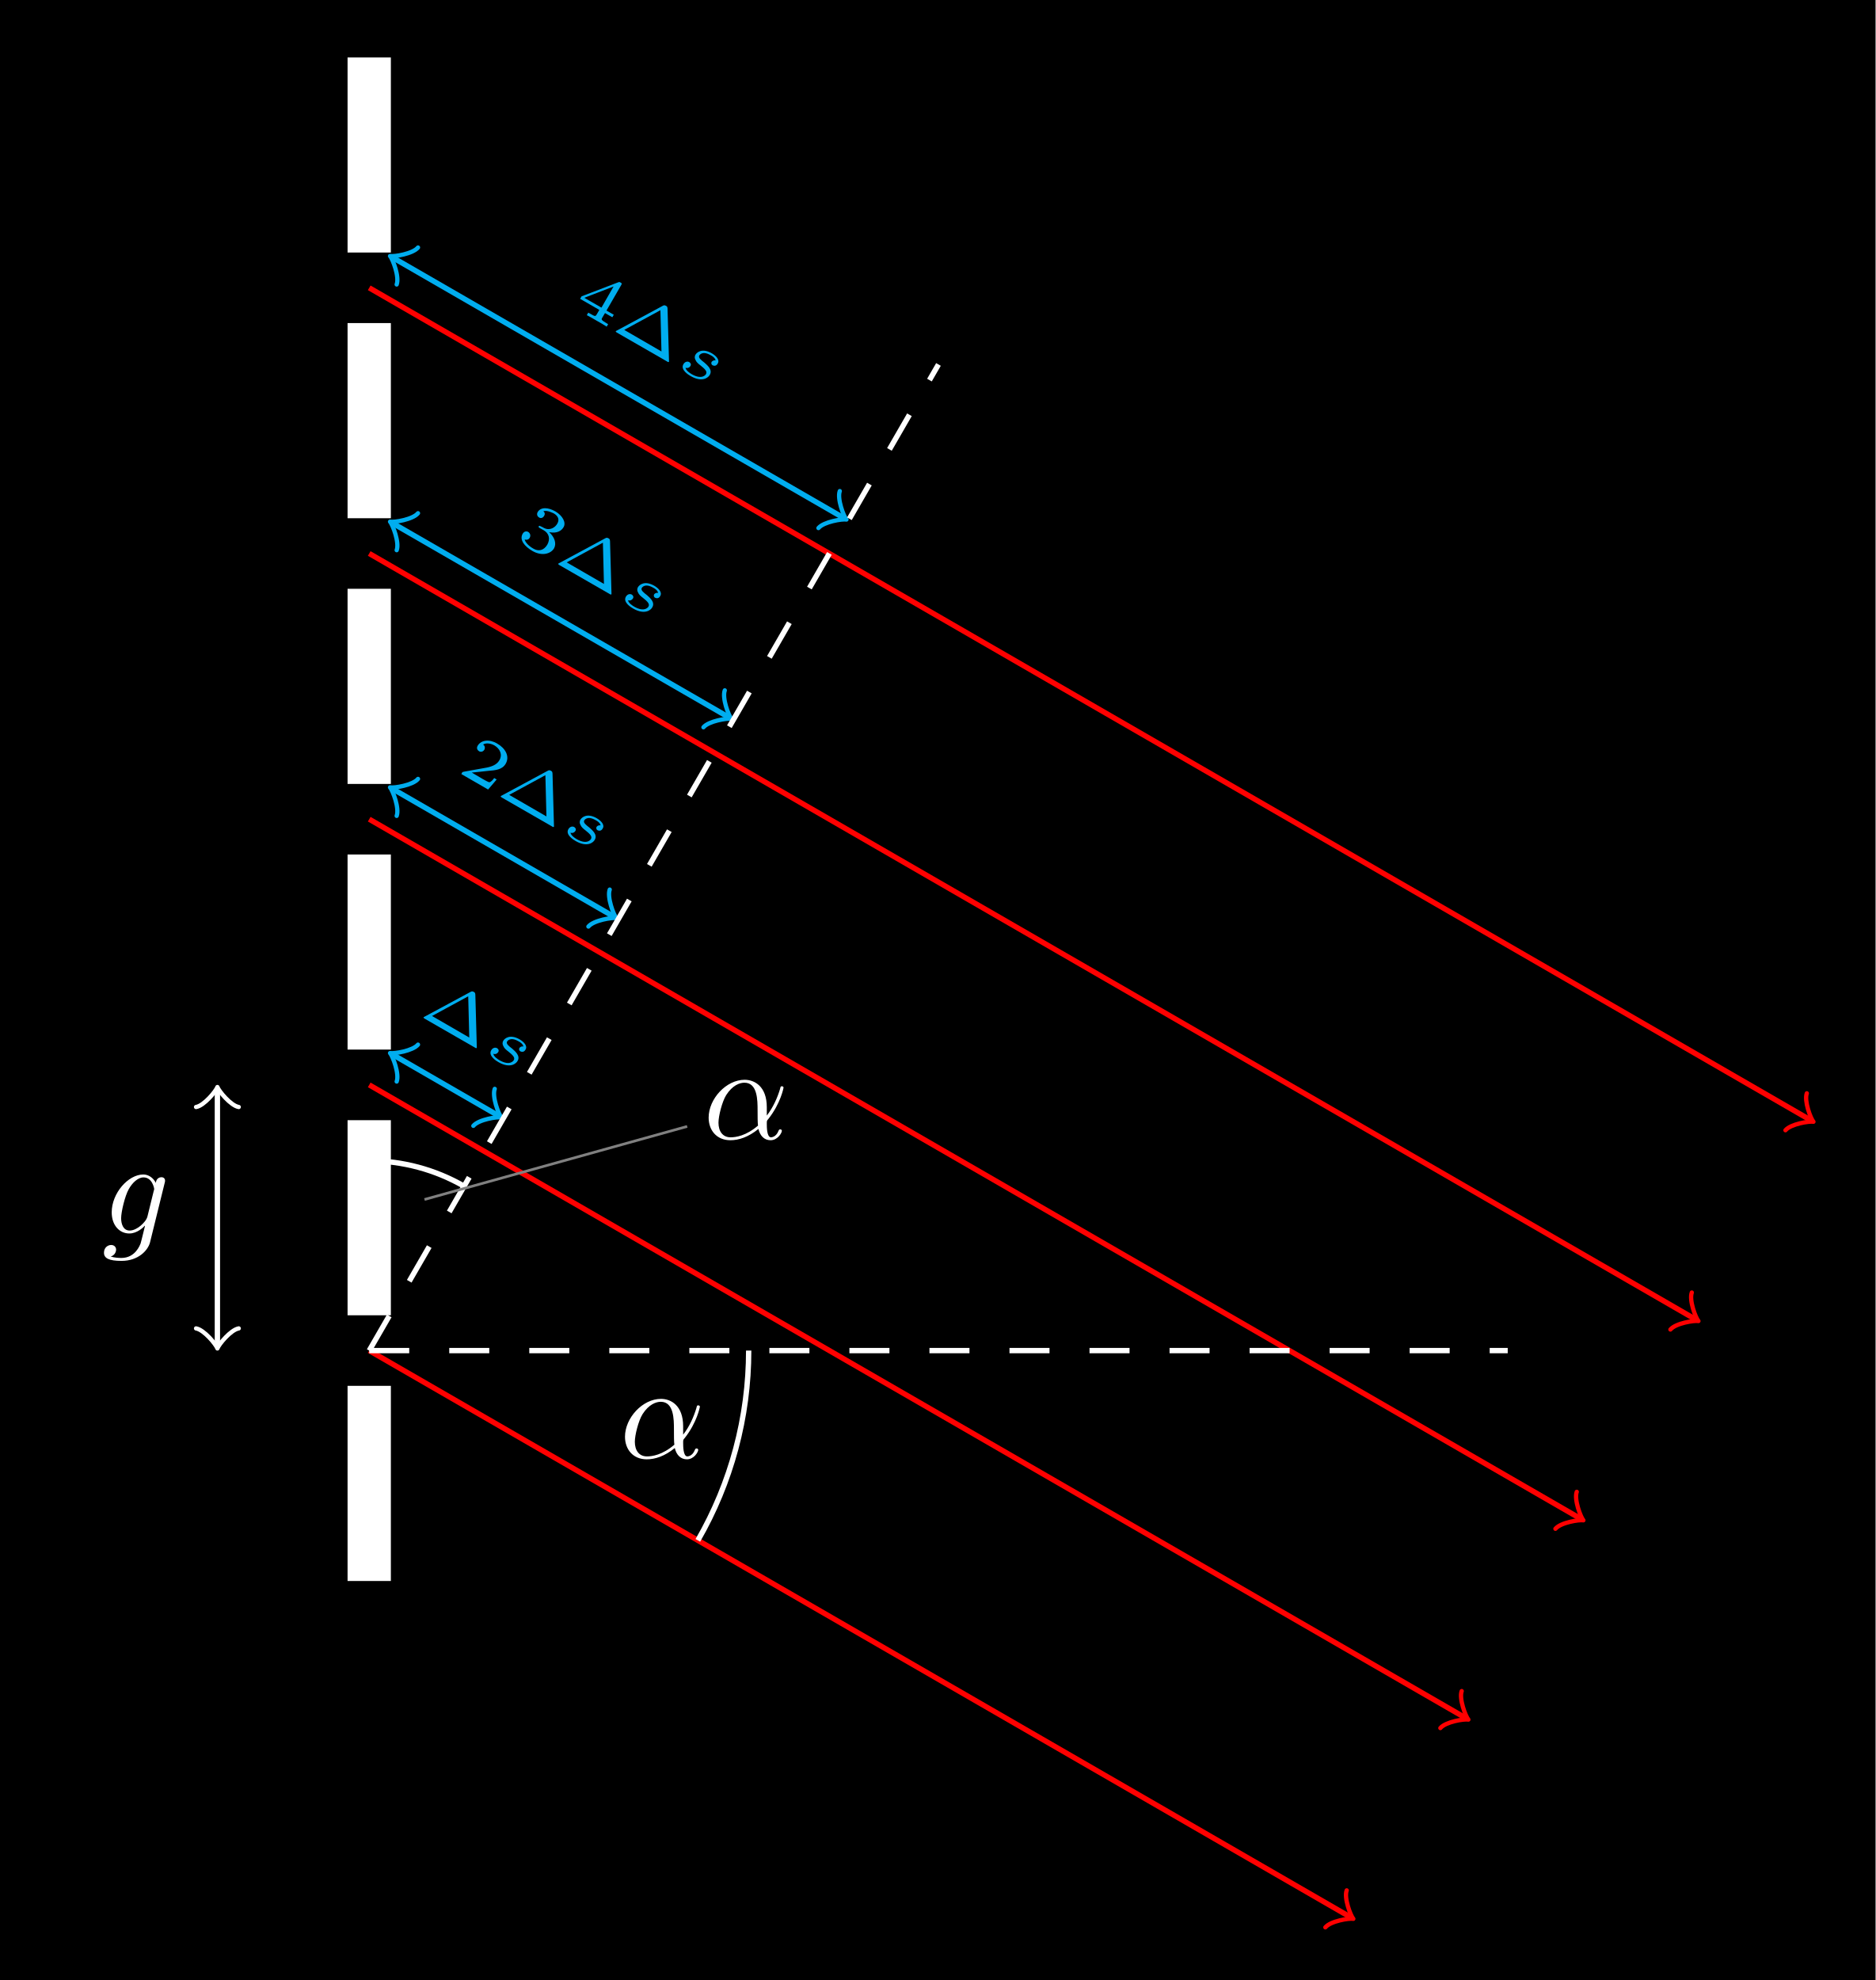
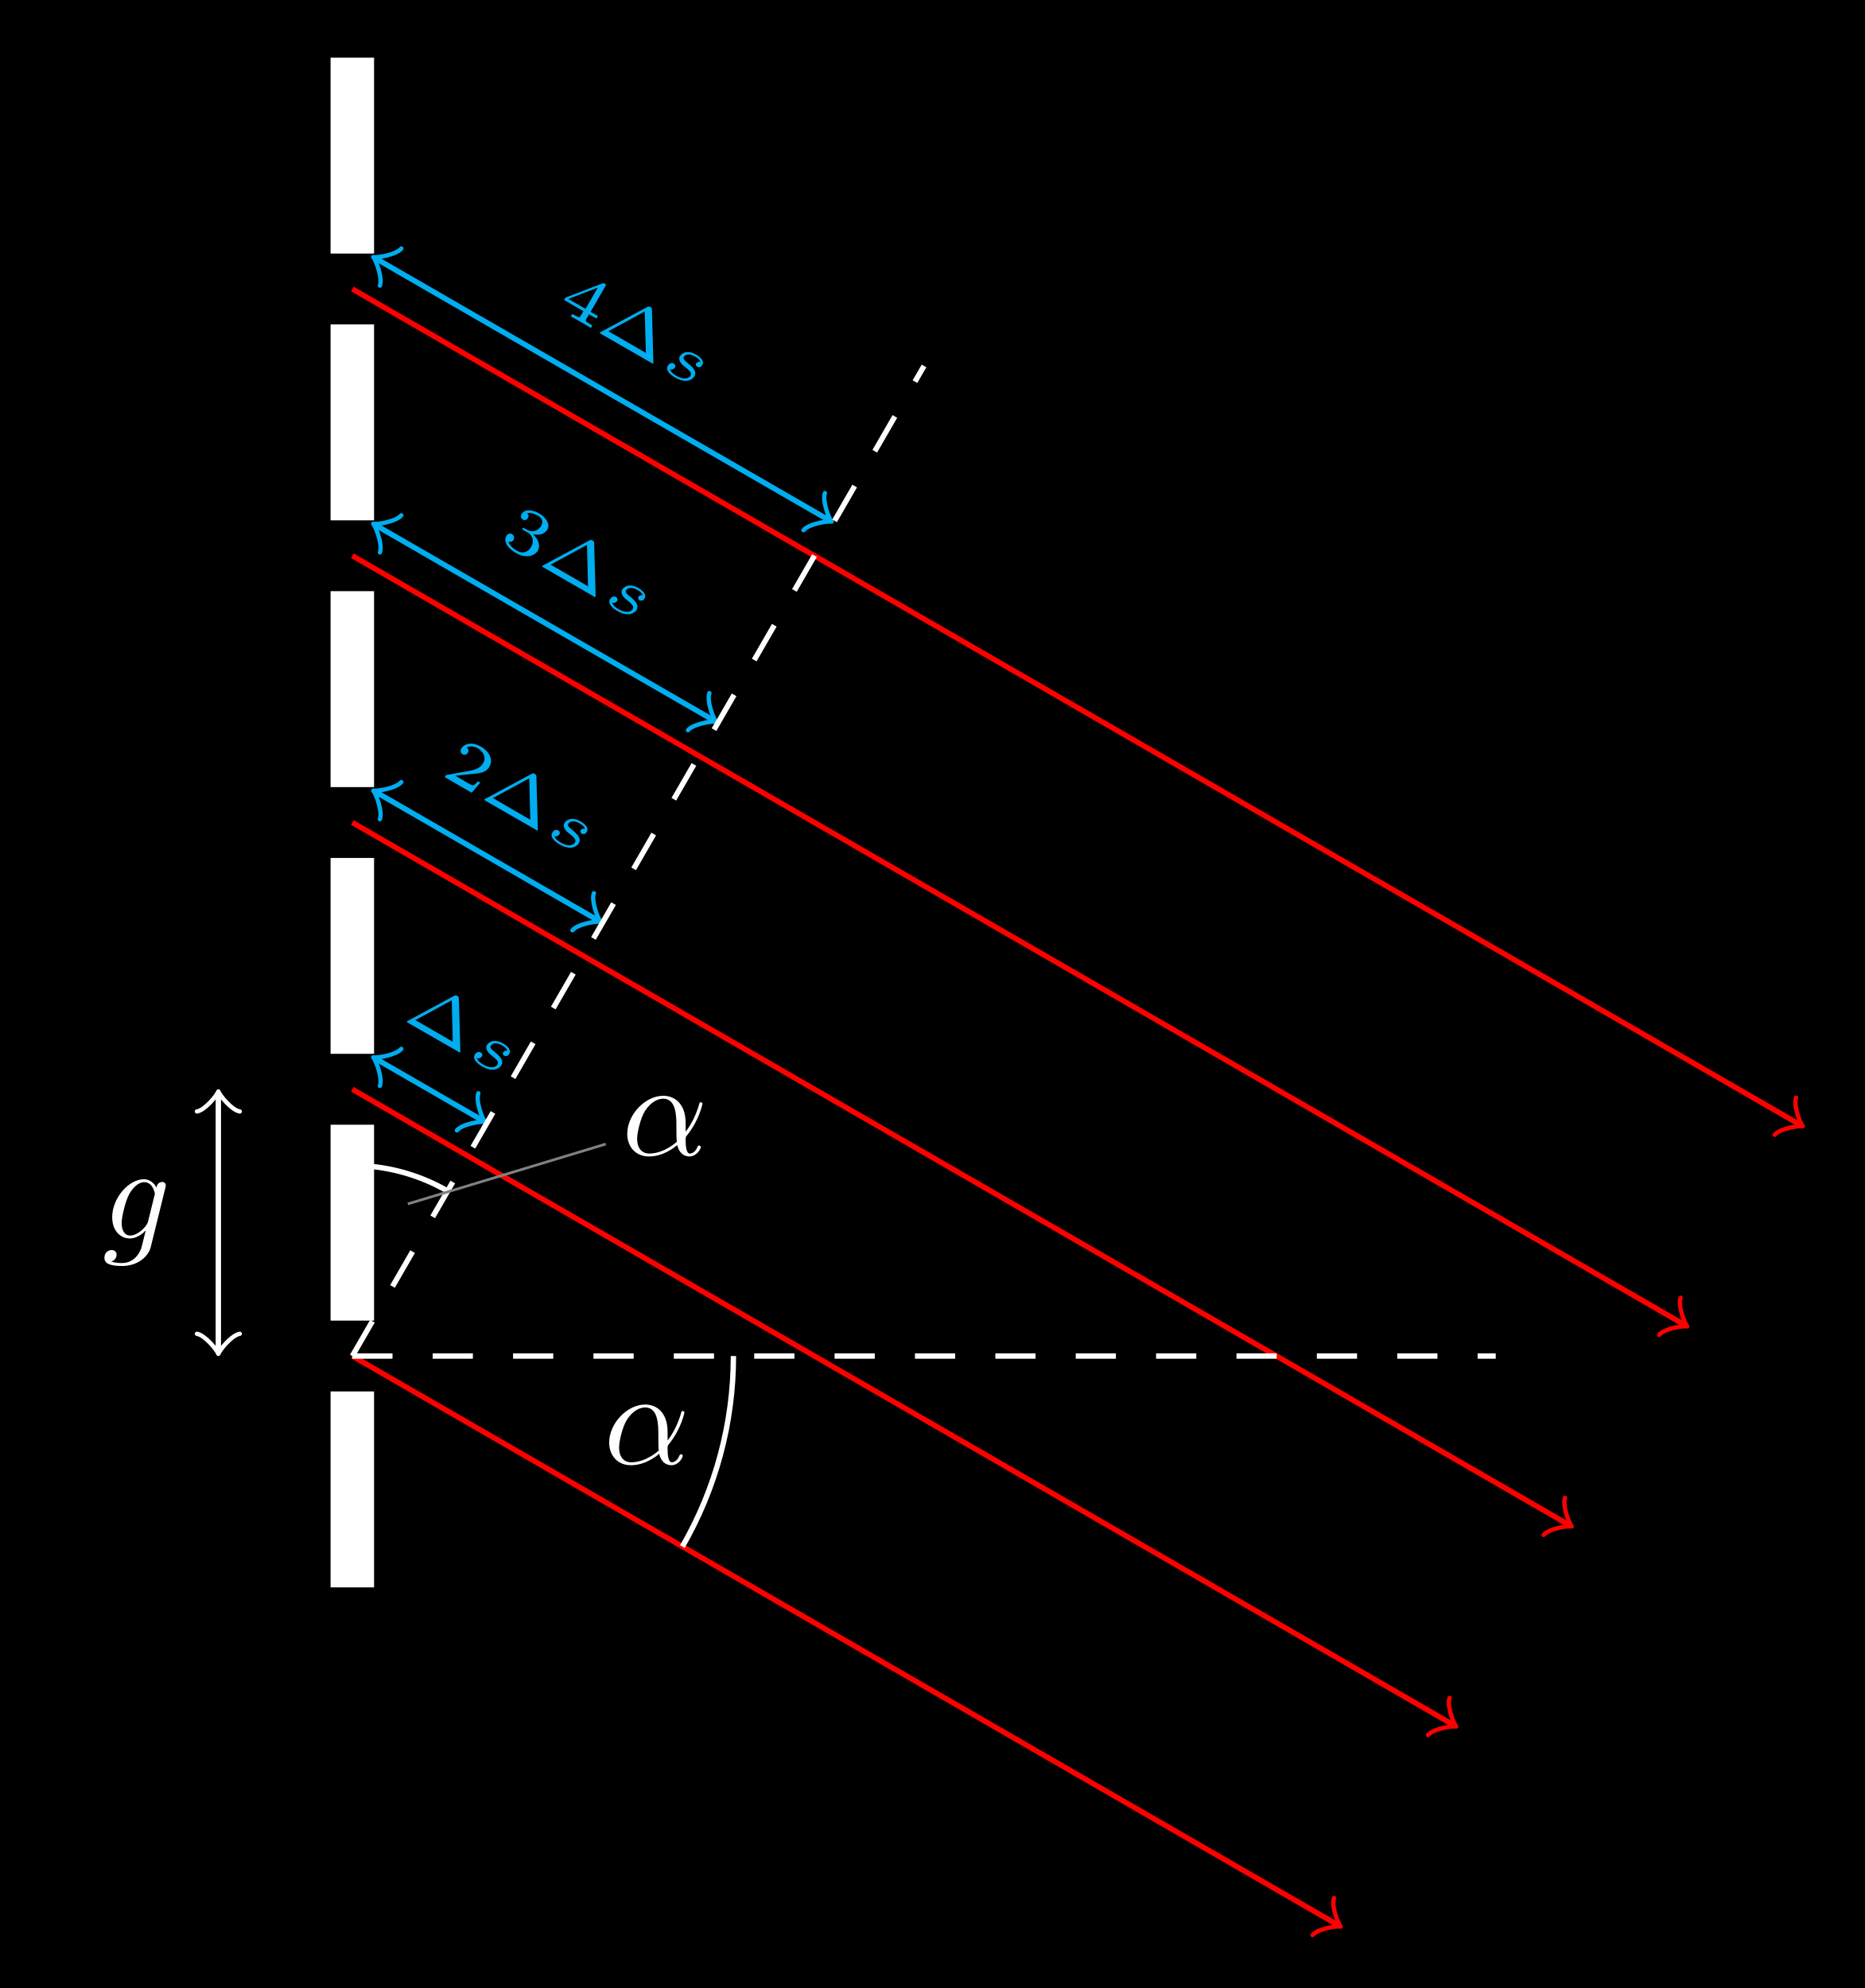
- <svg xmlns="http://www.w3.org/2000/svg" xmlns:xlink="http://www.w3.org/1999/xlink" width="140.081" height="147.874" viewBox="0 0 140.081 147.874">
+ <svg xmlns="http://www.w3.org/2000/svg" xmlns:xlink="http://www.w3.org/1999/xlink" width="138.705" height="147.874" viewBox="0 0 138.705 147.874">
  <defs>
    <g>
      <g id="glyph-0-0">
        <path d="M 4.266 -1.516 C 4.25 -1.641 4.25 -1.656 4.156 -1.719 C 4.047 -1.766 4.016 -1.781 3.906 -1.719 L 0.484 0.125 C 0.406 0.156 0.406 0.172 0.406 0.172 C 0.375 0.219 0.422 0.234 0.484 0.281 L 4.234 2.438 C 4.297 2.484 4.344 2.5 4.375 2.453 C 4.375 2.453 4.375 2.438 4.375 2.375 Z M 3.734 -1.391 L 3.812 1.688 L 1.031 0.078 Z M 3.734 -1.391 " />
      </g>
      <g id="glyph-0-1">
        <path d="M 3.031 0.625 L 2.844 0.516 C 2.797 0.609 2.578 0.844 2.484 0.828 C 2.438 0.844 2.078 0.641 2 0.594 L 1.172 0.109 C 1.578 0.078 2.031 0.016 2.375 -0.016 C 2.922 -0.062 3.438 -0.094 3.703 -0.547 C 4.031 -1.109 3.672 -1.719 3.062 -2.062 C 2.484 -2.406 1.859 -2.328 1.609 -1.891 C 1.484 -1.672 1.641 -1.531 1.719 -1.484 C 1.812 -1.422 2 -1.422 2.109 -1.594 C 2.188 -1.75 2.141 -1.906 2.016 -1.984 C 2.234 -2.125 2.578 -2.078 2.859 -1.922 C 3.281 -1.672 3.484 -1.234 3.234 -0.812 C 3.031 -0.453 2.609 -0.312 2.125 -0.234 L 0.562 0.047 C 0.5 0.078 0.484 0.062 0.469 0.078 L 0.391 0.219 L 2.391 1.375 Z M 3.031 0.625 " />
      </g>
      <g id="glyph-0-2">
        <path d="M 2.25 -0.625 C 2.656 -0.391 2.75 0.031 2.516 0.453 C 2.25 0.891 1.859 0.969 1.484 0.75 C 1.422 0.719 0.906 0.422 0.828 0.062 C 1.016 0.125 1.141 0.047 1.203 -0.062 C 1.297 -0.234 1.234 -0.406 1.094 -0.5 C 0.953 -0.578 0.781 -0.547 0.672 -0.359 C 0.422 0.094 0.812 0.578 1.406 0.922 C 2.109 1.328 2.766 1.141 3.016 0.734 C 3.219 0.375 3.078 -0.094 2.656 -0.484 C 3.266 -0.359 3.594 -0.609 3.734 -0.859 C 3.938 -1.203 3.656 -1.719 3.125 -2.031 C 2.578 -2.344 2.031 -2.375 1.797 -1.984 C 1.688 -1.781 1.812 -1.625 1.906 -1.578 C 2.016 -1.5 2.188 -1.531 2.281 -1.703 C 2.344 -1.797 2.359 -1.938 2.219 -2.047 C 2.5 -2.141 2.922 -1.922 3.016 -1.875 C 3.328 -1.688 3.438 -1.422 3.266 -1.125 C 3.125 -0.859 2.734 -0.562 2.266 -0.797 C 2.156 -0.859 2.141 -0.875 2.016 -0.922 C 1.969 -0.953 1.922 -0.984 1.875 -0.922 C 1.844 -0.859 1.891 -0.828 1.969 -0.781 Z M 2.25 -0.625 " />
      </g>
      <g id="glyph-0-3">
        <path d="M 3.078 0.828 L 3.188 0.641 L 2.641 0.328 L 3.734 -1.562 C 3.797 -1.672 3.812 -1.703 3.688 -1.766 C 3.609 -1.812 3.609 -1.812 3.516 -1.781 L 0.781 -0.734 L 0.672 -0.547 L 2.109 0.281 L 1.906 0.625 C 1.828 0.75 1.812 0.797 1.453 0.578 L 1.281 0.484 L 1.172 0.672 C 1.375 0.781 1.672 0.938 1.922 1.094 C 2.172 1.234 2.453 1.391 2.656 1.531 L 2.766 1.344 L 2.609 1.25 C 2.234 1.031 2.25 0.984 2.328 0.859 L 2.531 0.516 Z M 3.172 -1.469 L 2.266 0.109 L 0.984 -0.625 Z M 3.172 -1.469 " />
      </g>
      <g id="glyph-1-0">
        <path d="M 3.125 -0.375 C 2.953 -0.406 2.859 -0.312 2.828 -0.266 C 2.766 -0.156 2.828 -0.047 2.891 -0.016 C 2.953 0.016 3.156 0.094 3.281 -0.141 C 3.453 -0.422 3.156 -0.719 2.844 -0.906 C 2.109 -1.328 1.719 -0.969 1.625 -0.812 C 1.531 -0.656 1.562 -0.516 1.625 -0.406 C 1.688 -0.25 1.812 -0.141 2.016 0.016 C 2.266 0.219 2.531 0.438 2.406 0.641 C 2.406 0.656 2.141 1.109 1.344 0.656 C 1.188 0.562 0.922 0.391 0.875 0.172 C 1.047 0.234 1.188 0.141 1.25 0.031 C 1.312 -0.094 1.25 -0.188 1.156 -0.25 C 1.016 -0.328 0.828 -0.281 0.719 -0.094 C 0.469 0.328 1.125 0.719 1.266 0.797 C 2.141 1.297 2.594 0.891 2.688 0.703 C 2.922 0.312 2.484 -0.031 2.297 -0.203 C 2.016 -0.422 1.812 -0.578 1.906 -0.75 C 1.922 -0.766 2.125 -1.125 2.75 -0.766 C 2.875 -0.703 3.078 -0.578 3.125 -0.375 Z M 3.125 -0.375 " />
      </g>
      <g id="glyph-2-0">
        <path d="M 4.75 -2.359 C 4.75 -3.922 3.828 -4.406 3.094 -4.406 C 1.719 -4.406 0.406 -2.984 0.406 -1.578 C 0.406 -0.641 1 0.109 2.031 0.109 C 2.656 0.109 3.375 -0.125 4.125 -0.734 C 4.25 -0.203 4.578 0.109 5.031 0.109 C 5.562 0.109 5.875 -0.438 5.875 -0.594 C 5.875 -0.672 5.812 -0.703 5.75 -0.703 C 5.688 -0.703 5.656 -0.672 5.625 -0.594 C 5.438 -0.109 5.078 -0.109 5.062 -0.109 C 4.75 -0.109 4.75 -0.891 4.75 -1.125 C 4.75 -1.328 4.75 -1.359 4.859 -1.469 C 5.797 -2.656 6 -3.812 6 -3.812 C 6 -3.844 5.984 -3.922 5.875 -3.922 C 5.781 -3.922 5.781 -3.891 5.734 -3.703 C 5.547 -3.078 5.219 -2.328 4.75 -1.734 Z M 4.094 -0.984 C 3.203 -0.219 2.438 -0.109 2.047 -0.109 C 1.453 -0.109 1.141 -0.562 1.141 -1.203 C 1.141 -1.688 1.406 -2.766 1.719 -3.266 C 2.188 -4 2.734 -4.188 3.078 -4.188 C 4.062 -4.188 4.062 -2.875 4.062 -2.109 C 4.062 -1.734 4.062 -1.156 4.094 -0.984 Z M 4.094 -0.984 " />
      </g>
      <g id="glyph-2-1">
        <path d="M 4.688 -3.766 C 4.703 -3.812 4.719 -3.875 4.719 -3.938 C 4.719 -4.109 4.609 -4.203 4.438 -4.203 C 4.344 -4.203 4.062 -4.141 4.031 -3.781 C 3.844 -4.141 3.5 -4.406 3.094 -4.406 C 1.969 -4.406 0.734 -3.016 0.734 -1.578 C 0.734 -0.594 1.328 0 2.047 0 C 2.641 0 3.109 -0.469 3.203 -0.578 L 3.219 -0.562 C 3.016 0.312 2.891 0.734 2.891 0.75 C 2.844 0.844 2.516 1.828 1.453 1.828 C 1.266 1.828 0.938 1.812 0.656 1.719 C 0.953 1.641 1.062 1.375 1.062 1.203 C 1.062 1.047 0.953 0.859 0.688 0.859 C 0.469 0.859 0.156 1.031 0.156 1.438 C 0.156 1.844 0.516 2.047 1.469 2.047 C 2.719 2.047 3.438 1.266 3.594 0.672 Z M 3.406 -1.281 C 3.344 -1.016 3.109 -0.766 2.891 -0.578 C 2.688 -0.406 2.375 -0.219 2.078 -0.219 C 1.578 -0.219 1.438 -0.734 1.438 -1.141 C 1.438 -1.609 1.719 -2.797 2 -3.297 C 2.266 -3.781 2.688 -4.188 3.109 -4.188 C 3.766 -4.188 3.906 -3.375 3.906 -3.328 C 3.906 -3.281 3.891 -3.219 3.875 -3.188 Z M 3.406 -1.281 " />
      </g>
    </g>
    <clipPath id="clip-0">
-       <path clip-rule="nonzero" d="M 21 95 L 107 95 L 107 147.875 L 21 147.875 Z M 21 95 " />
+       <path clip-rule="nonzero" d="M 0 0 L 138.703 0 L 138.703 147.875 L 0 147.875 Z M 0 0 " />
    </clipPath>
    <clipPath id="clip-1">
-       <path clip-rule="nonzero" d="M 21 15 L 140.082 15 L 140.082 90 L 21 90 Z M 21 15 " />
+       <path clip-rule="nonzero" d="M 20 95 L 106 95 L 106 147.875 L 20 147.875 Z M 20 95 " />
+     </clipPath>
+     <clipPath id="clip-2">
+       <path clip-rule="nonzero" d="M 20 15 L 138.703 15 L 138.703 90 L 20 90 Z M 20 15 " />
    </clipPath>
  </defs>
-   <path fill-rule="nonzero" fill="rgb(0%, 0%, 0%)" fill-opacity="1" d="M 0 147.875 L 0 0 L 140.082 0 L 140.082 147.875 Z M 0 147.875 " />
-   <path fill-rule="nonzero" fill="rgb(0%, 0%, 0%)" fill-opacity="1" d="M 0 147.875 L 0 0 L 140.082 0 L 140.082 147.875 Z M 0 147.875 " />
-   <path fill-rule="nonzero" fill="rgb(100%, 100%, 100%)" fill-opacity="1" stroke-width="0.399" stroke-linecap="butt" stroke-linejoin="miter" stroke="rgb(100%, 100%, 100%)" stroke-opacity="1" stroke-miterlimit="10" d="M -1.417 -0.001 L -1.417 14.175 L 1.419 14.175 L 1.419 -0.001 Z M -1.417 -0.001 " transform="matrix(1, 0, 0, -1, 27.577, 117.874)" />
-   <path fill-rule="nonzero" fill="rgb(100%, 100%, 100%)" fill-opacity="1" stroke-width="0.399" stroke-linecap="butt" stroke-linejoin="miter" stroke="rgb(100%, 100%, 100%)" stroke-opacity="1" stroke-miterlimit="10" d="M -1.417 19.843 L -1.417 34.015 L 1.419 34.015 L 1.419 19.843 Z M -1.417 19.843 " transform="matrix(1, 0, 0, -1, 27.577, 117.874)" />
-   <path fill-rule="nonzero" fill="rgb(100%, 100%, 100%)" fill-opacity="1" stroke-width="0.399" stroke-linecap="butt" stroke-linejoin="miter" stroke="rgb(100%, 100%, 100%)" stroke-opacity="1" stroke-miterlimit="10" d="M -1.417 39.687 L -1.417 53.858 L 1.419 53.858 L 1.419 39.687 Z M -1.417 39.687 " transform="matrix(1, 0, 0, -1, 27.577, 117.874)" />
-   <path fill-rule="nonzero" fill="rgb(100%, 100%, 100%)" fill-opacity="1" stroke-width="0.399" stroke-linecap="butt" stroke-linejoin="miter" stroke="rgb(100%, 100%, 100%)" stroke-opacity="1" stroke-miterlimit="10" d="M -1.417 59.526 L -1.417 73.702 L 1.419 73.702 L 1.419 59.526 Z M -1.417 59.526 " transform="matrix(1, 0, 0, -1, 27.577, 117.874)" />
-   <path fill-rule="nonzero" fill="rgb(100%, 100%, 100%)" fill-opacity="1" stroke-width="0.399" stroke-linecap="butt" stroke-linejoin="miter" stroke="rgb(100%, 100%, 100%)" stroke-opacity="1" stroke-miterlimit="10" d="M -1.417 79.37 L -1.417 93.546 L 1.419 93.546 L 1.419 79.37 Z M -1.417 79.37 " transform="matrix(1, 0, 0, -1, 27.577, 117.874)" />
-   <path fill-rule="nonzero" fill="rgb(100%, 100%, 100%)" fill-opacity="1" stroke-width="0.399" stroke-linecap="butt" stroke-linejoin="miter" stroke="rgb(100%, 100%, 100%)" stroke-opacity="1" stroke-miterlimit="10" d="M -1.417 99.214 L -1.417 113.386 L 1.419 113.386 L 1.419 99.214 Z M -1.417 99.214 " transform="matrix(1, 0, 0, -1, 27.577, 117.874)" />
  <g clip-path="url(#clip-0)">
-     <path fill="none" stroke-width="0.399" stroke-linecap="butt" stroke-linejoin="miter" stroke="rgb(100%, 0%, 0%)" stroke-opacity="1" stroke-miterlimit="10" d="M 0.001 17.007 L 73.251 -25.282 " transform="matrix(1, 0, 0, -1, 27.577, 117.874)" />
+     <path fill-rule="nonzero" fill="rgb(0%, 0%, 0%)" fill-opacity="1" d="M 0 147.875 L 0 0 L 138.707 0 L 138.707 147.875 Z M 0 147.875 " />
+     <path fill-rule="nonzero" fill="rgb(0%, 0%, 0%)" fill-opacity="1" d="M 0 147.875 L 0 0 L 138.707 0 L 138.707 147.875 Z M 0 147.875 " />
  </g>
-   <path fill="none" stroke-width="0.319" stroke-linecap="round" stroke-linejoin="round" stroke="rgb(100%, 0%, 0%)" stroke-opacity="1" stroke-miterlimit="10" d="M -1.194 1.593 C -1.097 0.995 0.001 0.101 0.298 0.001 C -0.001 -0.099 -1.097 -0.998 -1.194 -1.595 " transform="matrix(0.86601, 0.49998, 0.49998, -0.86601, 100.8275, 143.1568)" />
-   <path fill="none" stroke-width="0.399" stroke-linecap="butt" stroke-linejoin="miter" stroke="rgb(100%, 0%, 0%)" stroke-opacity="1" stroke-miterlimit="10" d="M 0.001 36.851 L 81.841 -10.399 " transform="matrix(1, 0, 0, -1, 27.577, 117.874)" />
-   <path fill="none" stroke-width="0.319" stroke-linecap="round" stroke-linejoin="round" stroke="rgb(100%, 0%, 0%)" stroke-opacity="1" stroke-miterlimit="10" d="M -1.196 1.593 C -1.096 0.997 -0.001 0.1 0.301 -0.001 C 0.001 -0.098 -1.095 -0.997 -1.196 -1.596 " transform="matrix(0.86601, 0.49998, 0.49998, -0.86601, 109.4194, 128.2745)" />
-   <path fill="none" stroke-width="0.399" stroke-linecap="butt" stroke-linejoin="miter" stroke="rgb(100%, 0%, 0%)" stroke-opacity="1" stroke-miterlimit="10" d="M 0.001 56.694 L 90.435 4.479 " transform="matrix(1, 0, 0, -1, 27.577, 117.874)" />
-   <path fill="none" stroke-width="0.319" stroke-linecap="round" stroke-linejoin="round" stroke="rgb(100%, 0%, 0%)" stroke-opacity="1" stroke-miterlimit="10" d="M -1.196 1.594 C -1.095 0.998 -0 0.101 0.298 -0.001 C -0 -0.102 -1.095 -0.995 -1.195 -1.594 " transform="matrix(0.86601, 0.49998, 0.49998, -0.86601, 118.0118, 113.3926)" />
-   <path fill="none" stroke-width="0.399" stroke-linecap="butt" stroke-linejoin="miter" stroke="rgb(100%, 0%, 0%)" stroke-opacity="1" stroke-miterlimit="10" d="M 0.001 76.538 L 99.028 19.362 " transform="matrix(1, 0, 0, -1, 27.577, 117.874)" />
-   <path fill="none" stroke-width="0.319" stroke-linecap="round" stroke-linejoin="round" stroke="rgb(100%, 0%, 0%)" stroke-opacity="1" stroke-miterlimit="10" d="M -1.195 1.596 C -1.095 0.995 -0 0.098 0.3 0 C 0.001 -0.1 -1.097 -0.995 -1.197 -1.595 " transform="matrix(0.86601, 0.49998, 0.49998, -0.86601, 126.6037, 98.51069)" />
-   <g clip-path="url(#clip-1)">
-     <path fill="none" stroke-width="0.399" stroke-linecap="butt" stroke-linejoin="miter" stroke="rgb(100%, 0%, 0%)" stroke-opacity="1" stroke-miterlimit="10" d="M 0.001 96.378 L 107.618 34.245 " transform="matrix(1, 0, 0, -1, 27.577, 117.874)" />
-   </g>
-   <path fill="none" stroke-width="0.319" stroke-linecap="round" stroke-linejoin="round" stroke="rgb(100%, 0%, 0%)" stroke-opacity="1" stroke-miterlimit="10" d="M -1.195 1.592 C -1.095 0.996 0 0.099 0.297 -0 C -0.002 -0.1 -1.094 -0.997 -1.197 -1.593 " transform="matrix(0.86601, 0.49998, 0.49998, -0.86601, 135.1961, 83.62879)" />
-   <path fill="none" stroke-width="0.399" stroke-linecap="butt" stroke-linejoin="miter" stroke="rgb(0%, 67.839%, 93.729%)" stroke-opacity="1" stroke-miterlimit="10" d="M 9.614 34.573 L 1.814 39.077 " transform="matrix(1, 0, 0, -1, 27.577, 117.874)" />
-   <path fill="none" stroke-width="0.319" stroke-linecap="round" stroke-linejoin="round" stroke="rgb(0%, 67.839%, 93.729%)" stroke-opacity="1" stroke-miterlimit="10" d="M -1.194 1.596 C -1.095 0.994 -0 0.098 0.3 0 C 0.001 -0.1 -1.097 -0.996 -1.197 -1.595 " transform="matrix(0.86601, 0.49998, 0.49998, -0.86601, 37.18969, 83.29949)" />
-   <path fill="none" stroke-width="0.319" stroke-linecap="round" stroke-linejoin="round" stroke="rgb(0%, 67.839%, 93.729%)" stroke-opacity="1" stroke-miterlimit="10" d="M -1.194 1.593 C -1.097 0.995 0.002 0.1 0.298 0 C -0 -0.1 -1.096 -0.999 -1.195 -1.592 " transform="matrix(-0.86601, -0.49998, -0.49998, 0.86601, 29.39148, 78.79722)" />
+   <path fill-rule="nonzero" fill="rgb(100%, 100%, 100%)" fill-opacity="1" stroke-width="0.399" stroke-linecap="butt" stroke-linejoin="miter" stroke="rgb(100%, 100%, 100%)" stroke-opacity="1" stroke-miterlimit="10" d="M -1.417 -0.001 L -1.417 14.175 L 1.419 14.175 L 1.419 -0.001 Z M -1.417 -0.001 " transform="matrix(1, 0, 0, -1, 26.202, 117.874)" />
+   <path fill-rule="nonzero" fill="rgb(100%, 100%, 100%)" fill-opacity="1" stroke-width="0.399" stroke-linecap="butt" stroke-linejoin="miter" stroke="rgb(100%, 100%, 100%)" stroke-opacity="1" stroke-miterlimit="10" d="M -1.417 19.843 L -1.417 34.015 L 1.419 34.015 L 1.419 19.843 Z M -1.417 19.843 " transform="matrix(1, 0, 0, -1, 26.202, 117.874)" />
+   <path fill-rule="nonzero" fill="rgb(100%, 100%, 100%)" fill-opacity="1" stroke-width="0.399" stroke-linecap="butt" stroke-linejoin="miter" stroke="rgb(100%, 100%, 100%)" stroke-opacity="1" stroke-miterlimit="10" d="M -1.417 39.687 L -1.417 53.858 L 1.419 53.858 L 1.419 39.687 Z M -1.417 39.687 " transform="matrix(1, 0, 0, -1, 26.202, 117.874)" />
+   <path fill-rule="nonzero" fill="rgb(100%, 100%, 100%)" fill-opacity="1" stroke-width="0.399" stroke-linecap="butt" stroke-linejoin="miter" stroke="rgb(100%, 100%, 100%)" stroke-opacity="1" stroke-miterlimit="10" d="M -1.417 59.526 L -1.417 73.702 L 1.419 73.702 L 1.419 59.526 Z M -1.417 59.526 " transform="matrix(1, 0, 0, -1, 26.202, 117.874)" />
+   <path fill-rule="nonzero" fill="rgb(100%, 100%, 100%)" fill-opacity="1" stroke-width="0.399" stroke-linecap="butt" stroke-linejoin="miter" stroke="rgb(100%, 100%, 100%)" stroke-opacity="1" stroke-miterlimit="10" d="M -1.417 79.37 L -1.417 93.546 L 1.419 93.546 L 1.419 79.37 Z M -1.417 79.37 " transform="matrix(1, 0, 0, -1, 26.202, 117.874)" />
+   <path fill-rule="nonzero" fill="rgb(100%, 100%, 100%)" fill-opacity="1" stroke-width="0.399" stroke-linecap="butt" stroke-linejoin="miter" stroke="rgb(100%, 100%, 100%)" stroke-opacity="1" stroke-miterlimit="10" d="M -1.417 99.214 L -1.417 113.386 L 1.419 113.386 L 1.419 99.214 Z M -1.417 99.214 " transform="matrix(1, 0, 0, -1, 26.202, 117.874)" />
+   <path fill="none" stroke-width="0.399" stroke-linecap="butt" stroke-linejoin="miter" stroke="rgb(0%, 67.839%, 93.729%)" stroke-opacity="1" stroke-miterlimit="10" d="M 9.614 34.573 L 1.814 39.077 " transform="matrix(1, 0, 0, -1, 26.202, 117.874)" />
+   <path fill="none" stroke-width="0.319" stroke-linecap="round" stroke-linejoin="round" stroke="rgb(0%, 67.839%, 93.729%)" stroke-opacity="1" stroke-miterlimit="10" d="M -1.194 1.596 C -1.095 0.994 -0 0.098 0.3 0 C 0.001 -0.1 -1.097 -0.996 -1.197 -1.595 " transform="matrix(0.86601, 0.49998, 0.49998, -0.86601, 35.81469, 83.29949)" />
+   <path fill="none" stroke-width="0.319" stroke-linecap="round" stroke-linejoin="round" stroke="rgb(0%, 67.839%, 93.729%)" stroke-opacity="1" stroke-miterlimit="10" d="M -1.194 1.593 C -1.097 0.995 0.002 0.1 0.298 0 C -0 -0.1 -1.096 -0.999 -1.195 -1.592 " transform="matrix(-0.86601, -0.49998, -0.49998, 0.86601, 28.01648, 78.79722)" />
  <g fill="rgb(0%, 67.839%, 93.729%)" fill-opacity="1">
-     <use xlink:href="#glyph-0-0" x="31.239" y="75.799" />
+     <use xlink:href="#glyph-0-0" x="29.863" y="75.799" />
  </g>
  <g fill="rgb(0%, 67.839%, 93.729%)" fill-opacity="1">
-     <use xlink:href="#glyph-1-0" x="35.972" y="78.531" />
+     <use xlink:href="#glyph-1-0" x="34.597" y="78.532" />
  </g>
-   <path fill="none" stroke-width="0.399" stroke-linecap="butt" stroke-linejoin="miter" stroke="rgb(0%, 67.839%, 93.729%)" stroke-opacity="1" stroke-miterlimit="10" d="M 18.204 49.456 L 1.814 58.921 " transform="matrix(1, 0, 0, -1, 27.577, 117.874)" />
-   <path fill="none" stroke-width="0.319" stroke-linecap="round" stroke-linejoin="round" stroke="rgb(0%, 67.839%, 93.729%)" stroke-opacity="1" stroke-miterlimit="10" d="M -1.197 1.595 C -1.094 0.996 0.001 0.099 0.297 -0 C -0.001 -0.101 -1.096 -0.994 -1.196 -1.593 " transform="matrix(0.86601, 0.49998, 0.49998, -0.86601, 45.78183, 68.41741)" />
-   <path fill="none" stroke-width="0.319" stroke-linecap="round" stroke-linejoin="round" stroke="rgb(0%, 67.839%, 93.729%)" stroke-opacity="1" stroke-miterlimit="10" d="M -1.195 1.595 C -1.096 0.994 0.002 0.099 0.299 -0 C 0 -0.101 -1.098 -0.996 -1.195 -1.593 " transform="matrix(-0.86601, -0.49998, -0.49998, 0.86601, 29.39129, 58.95437)" />
+   <path fill="none" stroke-width="0.399" stroke-linecap="butt" stroke-linejoin="miter" stroke="rgb(0%, 67.839%, 93.729%)" stroke-opacity="1" stroke-miterlimit="10" d="M 18.204 49.456 L 1.814 58.921 " transform="matrix(1, 0, 0, -1, 26.202, 117.874)" />
+   <path fill="none" stroke-width="0.319" stroke-linecap="round" stroke-linejoin="round" stroke="rgb(0%, 67.839%, 93.729%)" stroke-opacity="1" stroke-miterlimit="10" d="M -1.197 1.595 C -1.094 0.996 0.001 0.099 0.297 -0 C -0.001 -0.101 -1.096 -0.994 -1.196 -1.593 " transform="matrix(0.86601, 0.49998, 0.49998, -0.86601, 44.40683, 68.41741)" />
+   <path fill="none" stroke-width="0.319" stroke-linecap="round" stroke-linejoin="round" stroke="rgb(0%, 67.839%, 93.729%)" stroke-opacity="1" stroke-miterlimit="10" d="M -1.195 1.595 C -1.096 0.994 0.002 0.099 0.299 -0 C 0 -0.101 -1.098 -0.996 -1.195 -1.593 " transform="matrix(-0.86601, -0.49998, -0.49998, 0.86601, 28.01629, 58.95437)" />
  <g fill="rgb(0%, 67.839%, 93.729%)" fill-opacity="1">
-     <use xlink:href="#glyph-0-1" x="34.067" y="57.59" />
-     <use xlink:href="#glyph-0-0" x="37.003" y="59.285" />
+     <use xlink:href="#glyph-0-1" x="32.691" y="57.59" />
+     <use xlink:href="#glyph-0-0" x="35.627" y="59.285" />
  </g>
  <g fill="rgb(0%, 67.839%, 93.729%)" fill-opacity="1">
-     <use xlink:href="#glyph-1-0" x="41.736" y="62.017" />
+     <use xlink:href="#glyph-1-0" x="40.361" y="62.018" />
  </g>
-   <path fill="none" stroke-width="0.399" stroke-linecap="butt" stroke-linejoin="miter" stroke="rgb(0%, 67.839%, 93.729%)" stroke-opacity="1" stroke-miterlimit="10" d="M 26.798 64.339 L 1.814 78.761 " transform="matrix(1, 0, 0, -1, 27.577, 117.874)" />
-   <path fill="none" stroke-width="0.319" stroke-linecap="round" stroke-linejoin="round" stroke="rgb(0%, 67.839%, 93.729%)" stroke-opacity="1" stroke-miterlimit="10" d="M -1.194 1.593 C -1.097 0.995 -0.002 0.099 0.298 0.001 C -0 -0.099 -1.096 -0.998 -1.195 -1.592 " transform="matrix(0.86601, 0.49998, 0.49998, -0.86601, 54.374, 53.53533)" />
-   <path fill="none" stroke-width="0.319" stroke-linecap="round" stroke-linejoin="round" stroke="rgb(0%, 67.839%, 93.729%)" stroke-opacity="1" stroke-miterlimit="10" d="M -1.195 1.594 C -1.098 0.996 0.001 0.102 0.299 -0.001 C -0.001 -0.098 -1.097 -0.997 -1.194 -1.594 " transform="matrix(-0.86601, -0.49998, -0.49998, 0.86601, 29.39147, 39.1117)" />
+   <path fill="none" stroke-width="0.399" stroke-linecap="butt" stroke-linejoin="miter" stroke="rgb(0%, 67.839%, 93.729%)" stroke-opacity="1" stroke-miterlimit="10" d="M 26.798 64.339 L 1.814 78.761 " transform="matrix(1, 0, 0, -1, 26.202, 117.874)" />
+   <path fill="none" stroke-width="0.319" stroke-linecap="round" stroke-linejoin="round" stroke="rgb(0%, 67.839%, 93.729%)" stroke-opacity="1" stroke-miterlimit="10" d="M -1.194 1.593 C -1.097 0.995 -0.002 0.099 0.298 0.001 C -0 -0.099 -1.096 -0.998 -1.195 -1.592 " transform="matrix(0.86601, 0.49998, 0.49998, -0.86601, 52.999, 53.53533)" />
+   <path fill="none" stroke-width="0.319" stroke-linecap="round" stroke-linejoin="round" stroke="rgb(0%, 67.839%, 93.729%)" stroke-opacity="1" stroke-miterlimit="10" d="M -1.195 1.594 C -1.098 0.996 0.001 0.102 0.299 -0.001 C -0.001 -0.098 -1.097 -0.997 -1.194 -1.594 " transform="matrix(-0.86601, -0.49998, -0.49998, 0.86601, 28.01647, 39.1117)" />
  <g fill="rgb(0%, 67.839%, 93.729%)" fill-opacity="1">
-     <use xlink:href="#glyph-0-2" x="38.363" y="40.227" />
-     <use xlink:href="#glyph-0-0" x="41.299" y="41.922" />
+     <use xlink:href="#glyph-0-2" x="36.987" y="40.227" />
+     <use xlink:href="#glyph-0-0" x="39.923" y="41.922" />
  </g>
  <g fill="rgb(0%, 67.839%, 93.729%)" fill-opacity="1">
-     <use xlink:href="#glyph-1-0" x="46.033" y="44.655" />
+     <use xlink:href="#glyph-1-0" x="44.657" y="44.655" />
  </g>
-   <path fill="none" stroke-width="0.399" stroke-linecap="butt" stroke-linejoin="miter" stroke="rgb(0%, 67.839%, 93.729%)" stroke-opacity="1" stroke-miterlimit="10" d="M 35.388 79.222 L 1.814 98.604 " transform="matrix(1, 0, 0, -1, 27.577, 117.874)" />
-   <path fill="none" stroke-width="0.319" stroke-linecap="round" stroke-linejoin="round" stroke="rgb(0%, 67.839%, 93.729%)" stroke-opacity="1" stroke-miterlimit="10" d="M -1.196 1.593 C -1.096 0.997 -0.001 0.1 0.299 0.002 C 0.001 -0.098 -1.095 -0.997 -1.196 -1.596 " transform="matrix(0.86601, 0.5, 0.5, -0.86601, 62.96613, 38.65325)" />
-   <path fill="none" stroke-width="0.319" stroke-linecap="round" stroke-linejoin="round" stroke="rgb(0%, 67.839%, 93.729%)" stroke-opacity="1" stroke-miterlimit="10" d="M -1.194 1.594 C -1.097 0.996 0.001 0.101 0.298 0.001 C -0.001 -0.099 -1.097 -0.998 -1.194 -1.595 " transform="matrix(-0.86601, -0.49998, -0.49998, 0.86601, 29.39127, 19.26885)" />
+   <path fill="none" stroke-width="0.399" stroke-linecap="butt" stroke-linejoin="miter" stroke="rgb(0%, 67.839%, 93.729%)" stroke-opacity="1" stroke-miterlimit="10" d="M 35.388 79.222 L 1.814 98.604 " transform="matrix(1, 0, 0, -1, 26.202, 117.874)" />
+   <path fill="none" stroke-width="0.319" stroke-linecap="round" stroke-linejoin="round" stroke="rgb(0%, 67.839%, 93.729%)" stroke-opacity="1" stroke-miterlimit="10" d="M -1.196 1.593 C -1.096 0.997 -0.001 0.1 0.299 0.002 C 0.001 -0.098 -1.095 -0.997 -1.196 -1.596 " transform="matrix(0.86601, 0.5, 0.5, -0.86601, 61.59113, 38.65325)" />
+   <path fill="none" stroke-width="0.319" stroke-linecap="round" stroke-linejoin="round" stroke="rgb(0%, 67.839%, 93.729%)" stroke-opacity="1" stroke-miterlimit="10" d="M -1.194 1.594 C -1.097 0.996 0.001 0.101 0.298 0.001 C -0.001 -0.099 -1.097 -0.998 -1.194 -1.595 " transform="matrix(-0.86601, -0.49998, -0.49998, 0.86601, 28.01627, 19.26885)" />
  <g fill="rgb(0%, 67.839%, 93.729%)" fill-opacity="1">
-     <use xlink:href="#glyph-0-3" x="42.659" y="22.865" />
-     <use xlink:href="#glyph-0-0" x="45.595" y="24.56" />
+     <use xlink:href="#glyph-0-3" x="41.283" y="22.865" />
+     <use xlink:href="#glyph-0-0" x="44.219" y="24.56" />
  </g>
  <g fill="rgb(0%, 67.839%, 93.729%)" fill-opacity="1">
-     <use xlink:href="#glyph-1-0" x="50.328" y="27.293" />
+     <use xlink:href="#glyph-1-0" x="48.953" y="27.293" />
  </g>
-   <path fill="none" stroke-width="0.399" stroke-linecap="butt" stroke-linejoin="miter" stroke="rgb(100%, 100%, 100%)" stroke-opacity="1" stroke-dasharray="2.989 2.989" stroke-miterlimit="10" d="M 0.001 17.007 L 85.04 17.007 " transform="matrix(1, 0, 0, -1, 27.577, 117.874)" />
-   <path fill="none" stroke-width="0.399" stroke-linecap="butt" stroke-linejoin="miter" stroke="rgb(100%, 100%, 100%)" stroke-opacity="1" stroke-miterlimit="10" d="M 24.548 2.835 C 27.036 7.144 28.345 12.034 28.345 17.007 " transform="matrix(1, 0, 0, -1, 27.577, 117.874)" />
+   <g clip-path="url(#clip-1)">
+     <path fill="none" stroke-width="0.399" stroke-linecap="butt" stroke-linejoin="miter" stroke="rgb(100%, 0%, 0%)" stroke-opacity="1" stroke-miterlimit="10" d="M 0.001 17.007 L 73.251 -25.282 " transform="matrix(1, 0, 0, -1, 26.202, 117.874)" />
+   </g>
+   <path fill="none" stroke-width="0.319" stroke-linecap="round" stroke-linejoin="round" stroke="rgb(100%, 0%, 0%)" stroke-opacity="1" stroke-miterlimit="10" d="M -1.194 1.593 C -1.097 0.995 0.001 0.101 0.298 0.001 C -0.001 -0.099 -1.097 -0.998 -1.194 -1.595 " transform="matrix(0.86601, 0.49998, 0.49998, -0.86601, 99.45249, 143.1568)" />
+   <path fill="none" stroke-width="0.399" stroke-linecap="butt" stroke-linejoin="miter" stroke="rgb(100%, 0%, 0%)" stroke-opacity="1" stroke-miterlimit="10" d="M 0.001 36.851 L 81.841 -10.399 " transform="matrix(1, 0, 0, -1, 26.202, 117.874)" />
+   <path fill="none" stroke-width="0.319" stroke-linecap="round" stroke-linejoin="round" stroke="rgb(100%, 0%, 0%)" stroke-opacity="1" stroke-miterlimit="10" d="M -1.197 1.593 C -1.096 0.997 -0.001 0.1 0.301 -0.001 C 0 -0.098 -1.096 -0.996 -1.196 -1.596 " transform="matrix(0.86601, 0.49998, 0.49998, -0.86601, 108.0446, 128.2747)" />
+   <path fill="none" stroke-width="0.399" stroke-linecap="butt" stroke-linejoin="miter" stroke="rgb(100%, 0%, 0%)" stroke-opacity="1" stroke-miterlimit="10" d="M 0.001 56.694 L 90.435 4.479 " transform="matrix(1, 0, 0, -1, 26.202, 117.874)" />
+   <path fill="none" stroke-width="0.319" stroke-linecap="round" stroke-linejoin="round" stroke="rgb(100%, 0%, 0%)" stroke-opacity="1" stroke-miterlimit="10" d="M -1.196 1.594 C -1.095 0.998 -0 0.102 0.298 -0.001 C -0 -0.101 -1.095 -0.995 -1.195 -1.594 " transform="matrix(0.86601, 0.49998, 0.49998, -0.86601, 116.6368, 113.3927)" />
+   <path fill="none" stroke-width="0.399" stroke-linecap="butt" stroke-linejoin="miter" stroke="rgb(100%, 0%, 0%)" stroke-opacity="1" stroke-miterlimit="10" d="M 0.001 76.538 L 99.028 19.362 " transform="matrix(1, 0, 0, -1, 26.202, 117.874)" />
+   <path fill="none" stroke-width="0.319" stroke-linecap="round" stroke-linejoin="round" stroke="rgb(100%, 0%, 0%)" stroke-opacity="1" stroke-miterlimit="10" d="M -1.195 1.596 C -1.096 0.995 -0 0.098 0.299 0 C 0.001 -0.1 -1.097 -0.995 -1.194 -1.593 " transform="matrix(0.86601, 0.49998, 0.49998, -0.86601, 125.2289, 98.5106)" />
+   <g clip-path="url(#clip-2)">
+     <path fill="none" stroke-width="0.399" stroke-linecap="butt" stroke-linejoin="miter" stroke="rgb(100%, 0%, 0%)" stroke-opacity="1" stroke-miterlimit="10" d="M 0.001 96.378 L 107.618 34.245 " transform="matrix(1, 0, 0, -1, 26.202, 117.874)" />
+   </g>
+   <path fill="none" stroke-width="0.319" stroke-linecap="round" stroke-linejoin="round" stroke="rgb(100%, 0%, 0%)" stroke-opacity="1" stroke-miterlimit="10" d="M -1.197 1.595 C -1.095 0.996 0.001 0.099 0.297 -0 C -0.001 -0.101 -1.094 -0.997 -1.196 -1.593 " transform="matrix(0.86601, 0.49998, 0.49998, -0.86601, 133.8211, 83.62852)" />
+   <path fill="none" stroke-width="0.399" stroke-linecap="butt" stroke-linejoin="miter" stroke="rgb(100%, 100%, 100%)" stroke-opacity="1" stroke-dasharray="2.989 2.989" stroke-miterlimit="10" d="M 0.001 17.007 L 85.04 17.007 " transform="matrix(1, 0, 0, -1, 26.202, 117.874)" />
+   <path fill="none" stroke-width="0.399" stroke-linecap="butt" stroke-linejoin="miter" stroke="rgb(100%, 100%, 100%)" stroke-opacity="1" stroke-miterlimit="10" d="M 24.548 2.835 C 27.036 7.144 28.345 12.034 28.345 17.007 " transform="matrix(1, 0, 0, -1, 26.202, 117.874)" />
  <g fill="rgb(100%, 100%, 100%)" fill-opacity="1">
-     <use xlink:href="#glyph-2-0" x="46.277" y="108.879" />
+     <use xlink:href="#glyph-2-0" x="44.901" y="108.879" />
  </g>
-   <path fill="none" stroke-width="0.399" stroke-linecap="butt" stroke-linejoin="miter" stroke="rgb(100%, 100%, 100%)" stroke-opacity="1" stroke-dasharray="2.989 2.989" stroke-miterlimit="10" d="M 0.001 17.007 L 42.521 90.655 " transform="matrix(1, 0, 0, -1, 27.577, 117.874)" />
-   <path fill="none" stroke-width="0.399" stroke-linecap="butt" stroke-linejoin="miter" stroke="rgb(100%, 100%, 100%)" stroke-opacity="1" stroke-miterlimit="10" d="M 7.087 29.284 C 4.931 30.526 2.486 31.183 0.001 31.183 " transform="matrix(1, 0, 0, -1, 27.577, 117.874)" />
+   <path fill="none" stroke-width="0.399" stroke-linecap="butt" stroke-linejoin="miter" stroke="rgb(100%, 100%, 100%)" stroke-opacity="1" stroke-dasharray="2.989 2.989" stroke-miterlimit="10" d="M 0.001 17.007 L 42.521 90.655 " transform="matrix(1, 0, 0, -1, 26.202, 117.874)" />
+   <path fill="none" stroke-width="0.399" stroke-linecap="butt" stroke-linejoin="miter" stroke="rgb(100%, 100%, 100%)" stroke-opacity="1" stroke-miterlimit="10" d="M 7.087 29.284 C 4.931 30.526 2.486 31.183 0.001 31.183 " transform="matrix(1, 0, 0, -1, 26.202, 117.874)" />
  <g fill="rgb(100%, 100%, 100%)" fill-opacity="1">
-     <use xlink:href="#glyph-2-0" x="52.525" y="85.048" />
+     <use xlink:href="#glyph-2-0" x="46.244" y="85.913" />
  </g>
-   <path fill="none" stroke-width="0.199" stroke-linecap="butt" stroke-linejoin="miter" stroke="rgb(50%, 50%, 50%)" stroke-opacity="1" stroke-miterlimit="10" d="M 4.13 28.292 L 23.751 33.749 " transform="matrix(1, 0, 0, -1, 27.577, 117.874)" />
-   <path fill="none" stroke-width="0.399" stroke-linecap="butt" stroke-linejoin="miter" stroke="rgb(100%, 100%, 100%)" stroke-opacity="1" stroke-miterlimit="10" d="M -11.339 17.468 L -11.339 36.394 " transform="matrix(1, 0, 0, -1, 27.577, 117.874)" />
-   <path fill="none" stroke-width="0.319" stroke-linecap="round" stroke-linejoin="round" stroke="rgb(100%, 100%, 100%)" stroke-opacity="1" stroke-miterlimit="10" d="M -1.197 1.594 C -1.095 0.996 -0.001 0.101 0.3 -0 C -0.001 -0.098 -1.095 -0.996 -1.197 -1.594 " transform="matrix(0, 1, 1, 0, 16.23845, 100.4075)" />
-   <path fill="none" stroke-width="0.319" stroke-linecap="round" stroke-linejoin="round" stroke="rgb(100%, 100%, 100%)" stroke-opacity="1" stroke-miterlimit="10" d="M -1.194 1.594 C -1.097 0.996 0.001 0.098 0.298 0 C 0.001 -0.101 -1.097 -0.996 -1.194 -1.594 " transform="matrix(0, -1, -1, 0, 16.23845, 81.48136)" />
+   <path fill="none" stroke-width="0.199" stroke-linecap="butt" stroke-linejoin="miter" stroke="rgb(50%, 50%, 50%)" stroke-opacity="1" stroke-miterlimit="10" d="M 4.13 28.323 L 18.849 32.776 " transform="matrix(1, 0, 0, -1, 26.202, 117.874)" />
+   <path fill="none" stroke-width="0.399" stroke-linecap="butt" stroke-linejoin="miter" stroke="rgb(100%, 100%, 100%)" stroke-opacity="1" stroke-miterlimit="10" d="M -9.964 17.468 L -9.964 36.394 " transform="matrix(1, 0, 0, -1, 26.202, 117.874)" />
+   <path fill="none" stroke-width="0.319" stroke-linecap="round" stroke-linejoin="round" stroke="rgb(100%, 100%, 100%)" stroke-opacity="1" stroke-miterlimit="10" d="M -1.197 1.593 C -1.095 0.995 -0.001 0.101 0.3 -0.001 C -0.001 -0.099 -1.095 -0.997 -1.197 -1.595 " transform="matrix(0, 1, 1, 0, 16.23923, 100.4075)" />
+   <path fill="none" stroke-width="0.319" stroke-linecap="round" stroke-linejoin="round" stroke="rgb(100%, 100%, 100%)" stroke-opacity="1" stroke-miterlimit="10" d="M -1.194 1.595 C -1.097 0.997 0.001 0.099 0.298 0.001 C 0.001 -0.101 -1.097 -0.995 -1.194 -1.593 " transform="matrix(0, -1, -1, 0, 16.23923, 81.48136)" />
  <g fill="rgb(100%, 100%, 100%)" fill-opacity="1">
    <use xlink:href="#glyph-2-1" x="7.61" y="92.121" />
  </g>
</svg>
